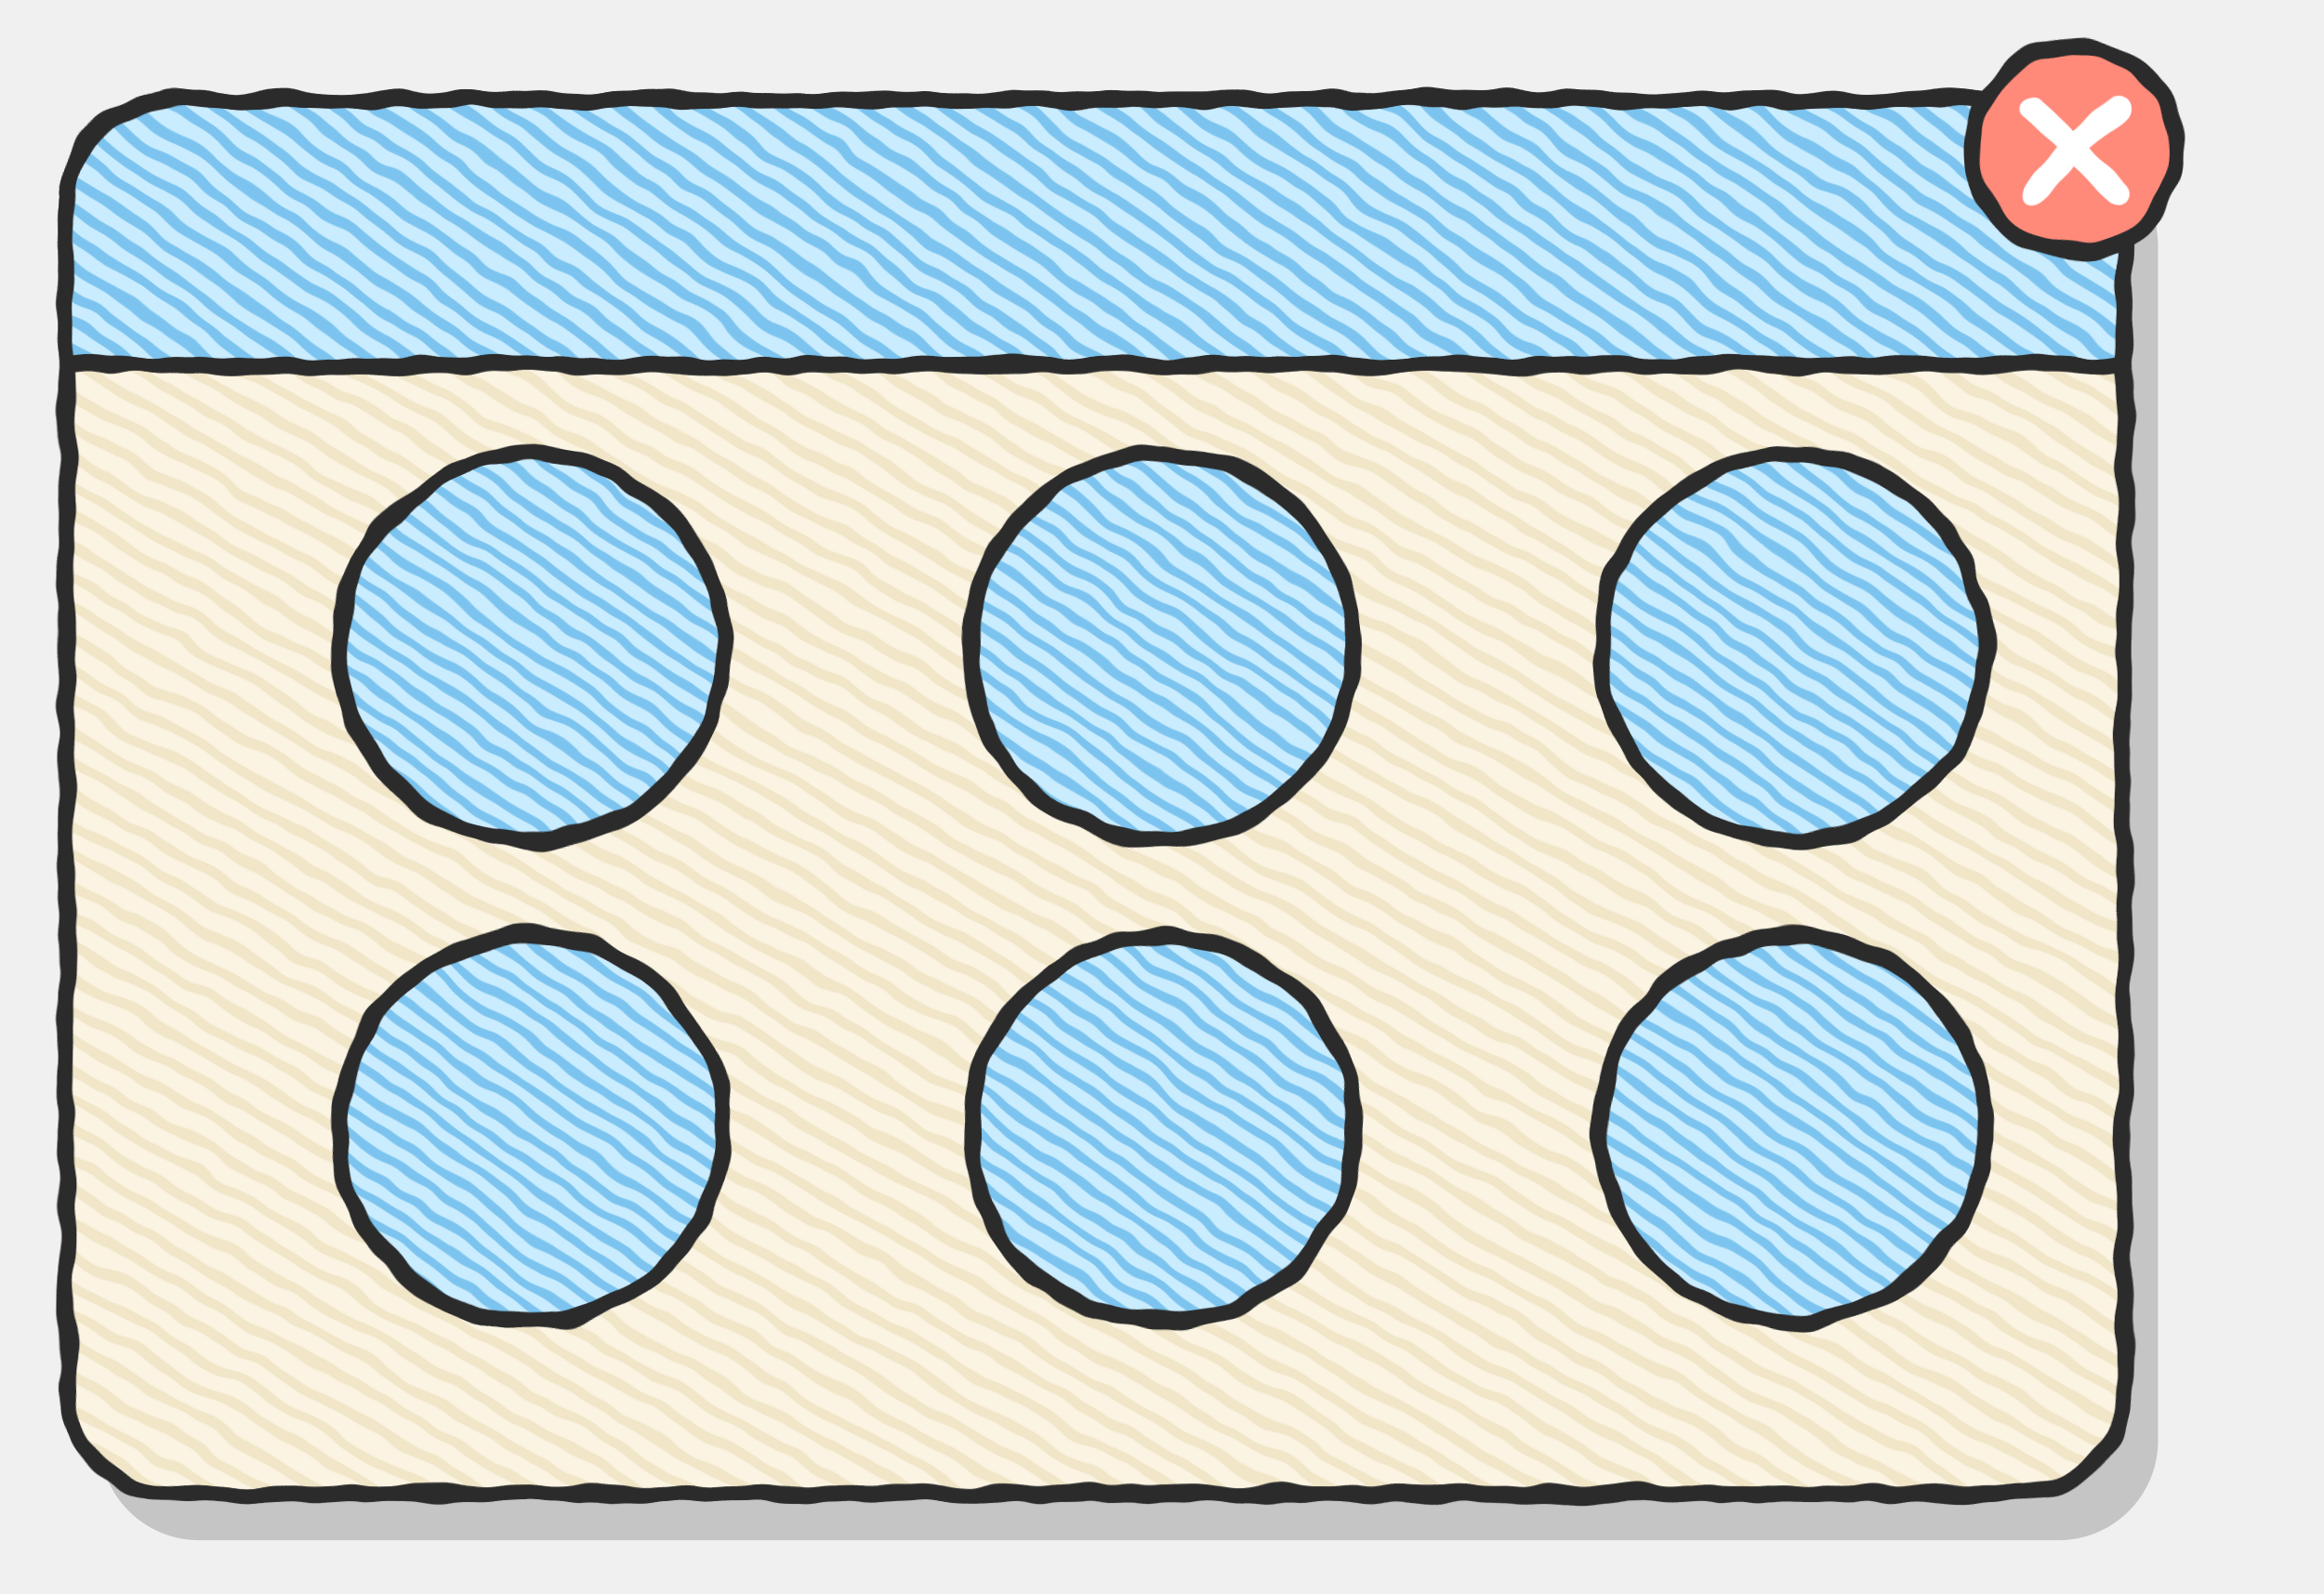
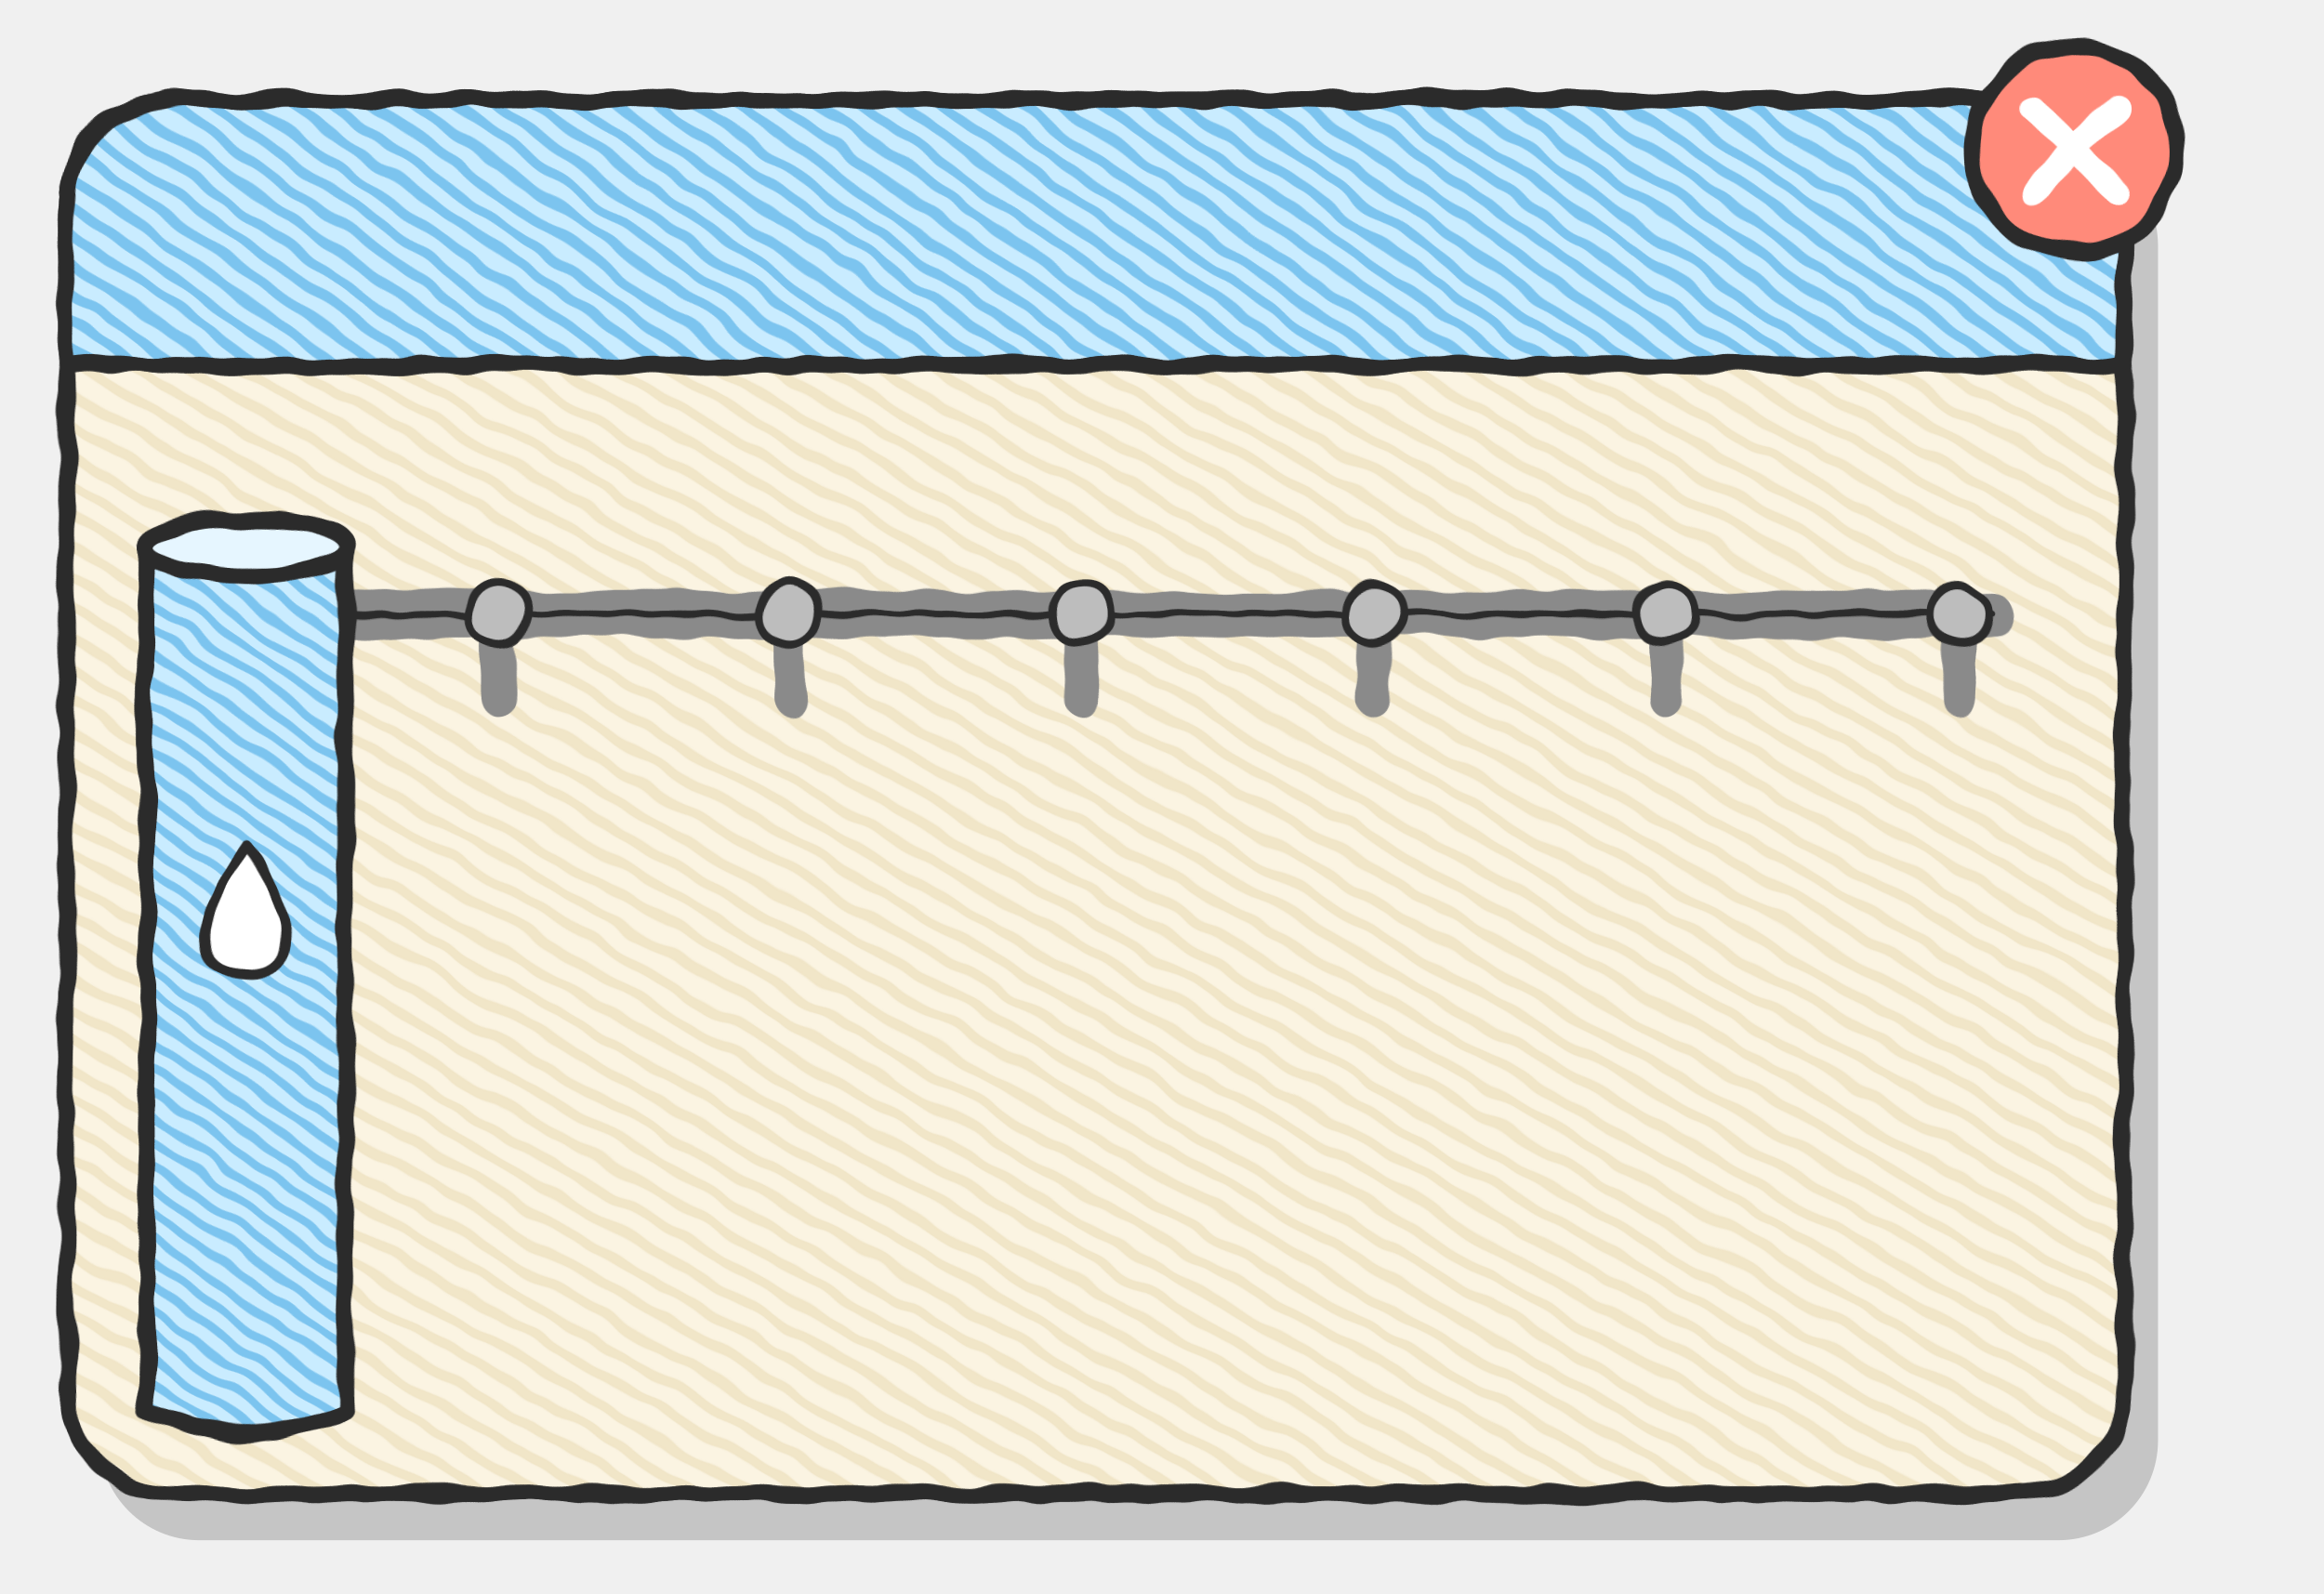
<svg xmlns="http://www.w3.org/2000/svg" width="700" height="480" viewBox="0 0 700 480">
  <defs>
    <filter id="titrek" filterUnits="userSpaceOnUse" x="0" y="0" width="100%" height="100%">
      <feTurbulence type="fractalNoise" baseFrequency="0.06" numOctaves="2" seed="68" result="g" />
      <feDisplacementMap in="SourceGraphic" in2="g" scale="4" xChannelSelector="R" yChannelSelector="G" />
    </filter>
    <pattern id="kagit" width="8" height="8" patternUnits="userSpaceOnUse" patternTransform="rotate(30)">
      <rect width="8" height="8" fill="#fbf4e2" />
      <line x1="0" y1="4.0" x2="8" y2="4.0" stroke="#f1e6c8" stroke-width="3" stroke-linecap="round" />
    </pattern>
    <pattern id="bant" width="7" height="7" patternUnits="userSpaceOnUse" patternTransform="rotate(35)">
      <rect width="7" height="7" fill="#c9ecff" />
      <line x1="0" y1="3.5" x2="7" y2="3.5" stroke="#7cc4ef" stroke-width="3" stroke-linecap="round" />
    </pattern>
    <pattern id="su" width="6" height="6" patternUnits="userSpaceOnUse" patternTransform="rotate(35)">
      <rect width="6" height="6" fill="#c9ecff" />
      <line x1="0" y1="3.0" x2="6" y2="3.0" stroke="#7cc4ef" stroke-width="2.5" stroke-linecap="round" />
    </pattern>
  </defs>
  <rect x="30" y="44" width="620" height="420" rx="30" fill="#000" fill-opacity="0.18" />
  <g filter="url(#titrek)" stroke="#2b2b2b" stroke-width="5" stroke-linecap="round" stroke-linejoin="round">
    <path d="M20 66 q0 -36 36 -36 h548 q36 0 36 36 v348 q0 36 -36 36 h-548 q-36 0 -36 -36z" fill="url(#kagit)" />
    <path d="M20 66 q0 -36 36 -36 h548 q36 0 36 36 v44 h-620z" fill="url(#bant)" />
-     <circle cx="160" cy="195" r="58" fill="url(#su)" />
-     <circle cx="350" cy="195" r="58" fill="url(#su)" />
-     <circle cx="540" cy="195" r="58" fill="url(#su)" />
-     <circle cx="160" cy="340" r="58" fill="url(#su)" />
-     <circle cx="350" cy="340" r="58" fill="url(#su)" />
-     <circle cx="540" cy="340" r="58" fill="url(#su)" />
+     <path d="M100 185 h500" fill="none" stroke="#8a8a8a" stroke-width="14" />
+     <path d="M100 185 h500" fill="none" stroke-width="2" />
+     <path d="M150 185 v26" fill="none" stroke="#8a8a8a" stroke-width="10" />
+     <circle cx="150" cy="185" r="9" fill="#bdbdbd" stroke-width="2.5" />
+     <path d="M238 185 v26" fill="none" stroke="#8a8a8a" stroke-width="10" />
+     <circle cx="238" cy="185" r="9" fill="#bdbdbd" stroke-width="2.5" />
+     <path d="M326 185 v26" fill="none" stroke="#8a8a8a" stroke-width="10" />
+     <circle cx="326" cy="185" r="9" fill="#bdbdbd" stroke-width="2.5" />
+     <path d="M414 185 v26" fill="none" stroke="#8a8a8a" stroke-width="10" />
+     <circle cx="414" cy="185" r="9" fill="#bdbdbd" stroke-width="2.5" />
+     <path d="M502 185 v26" fill="none" stroke="#8a8a8a" stroke-width="10" />
+     <circle cx="502" cy="185" r="9" fill="#bdbdbd" stroke-width="2.5" />
+     <path d="M590 185 v26" fill="none" stroke="#8a8a8a" stroke-width="10" />
+     <circle cx="590" cy="185" r="9" fill="#bdbdbd" stroke-width="2.5" />
+     <path d="M44 165 v260 q30 14 60 0 v-260z" fill="url(#su)" />
+     <ellipse cx="74" cy="165" rx="30" ry="9" fill="#e6f6ff" />
+     <path d="M74 255 q-12 17 -12 26 q0 12 12 12 q12 0 12 -12 q0 -9 -12 -26z" fill="#ffffff" stroke-width="3" />
    <circle cx="625" cy="45" r="31" fill="#ff8a7a" />
    <path d="M612 32 l26 26 M638 32 l-26 26" fill="none" stroke="#ffffff" stroke-width="7" />
  </g>
</svg>
